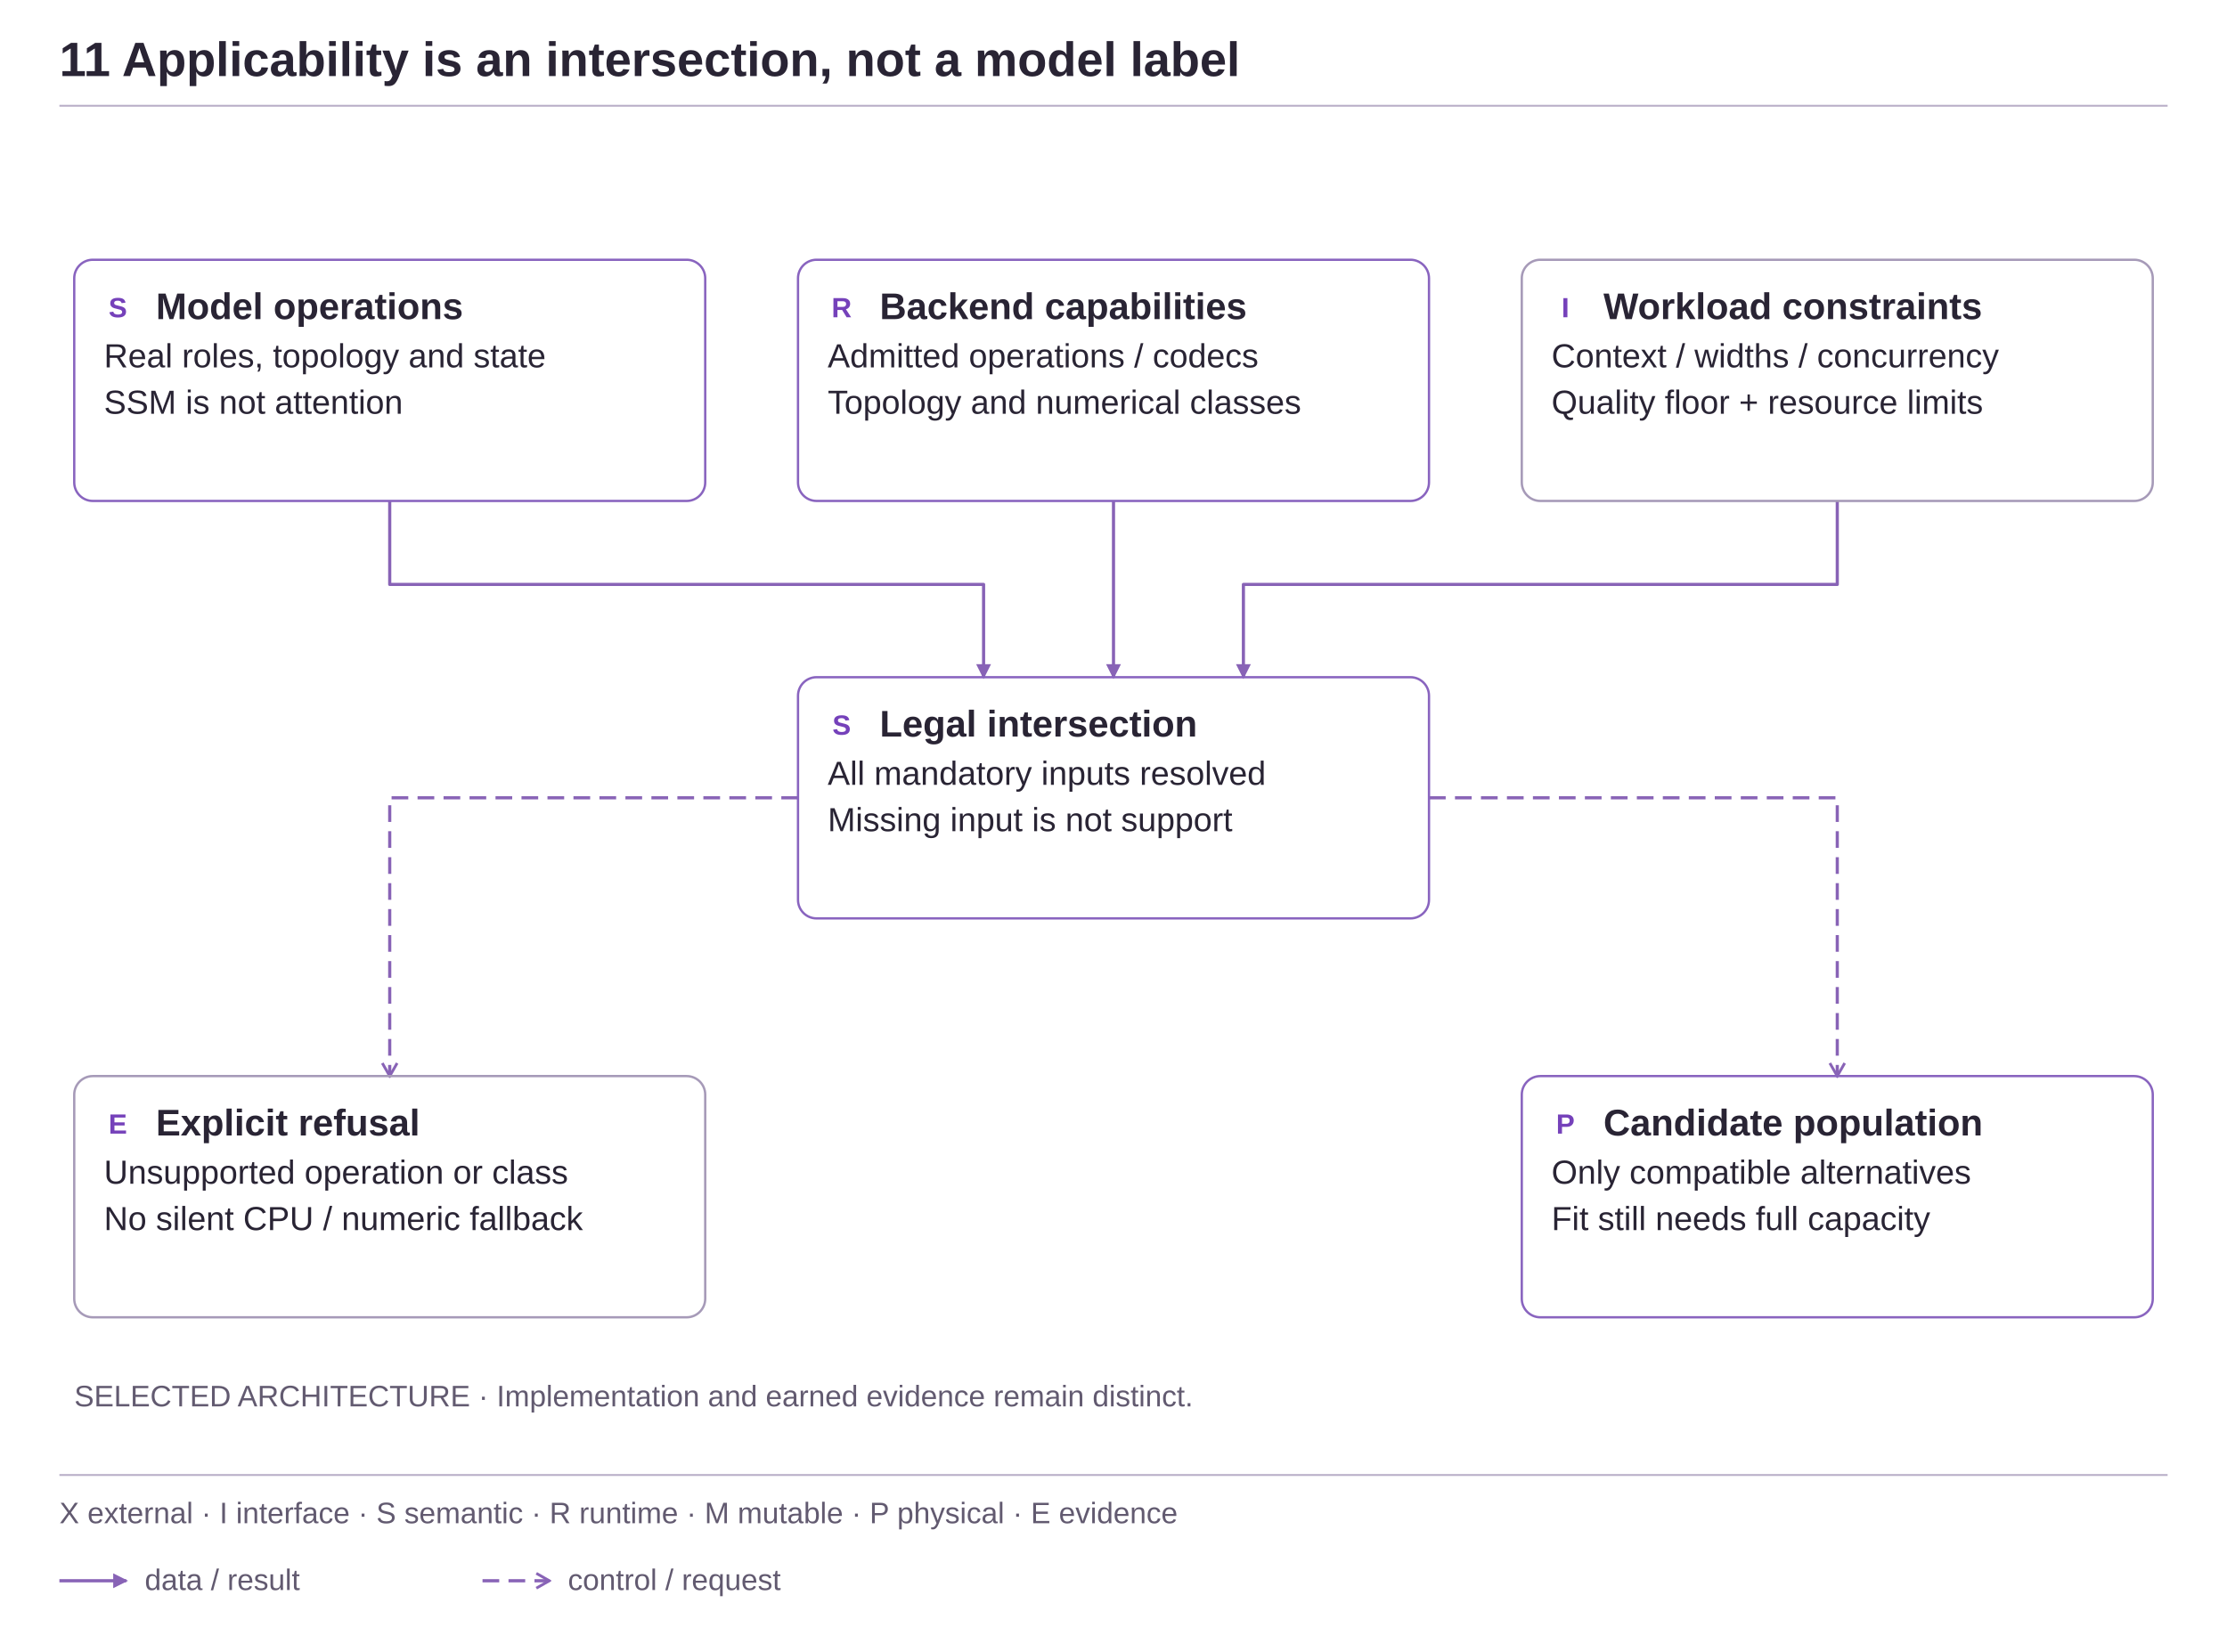
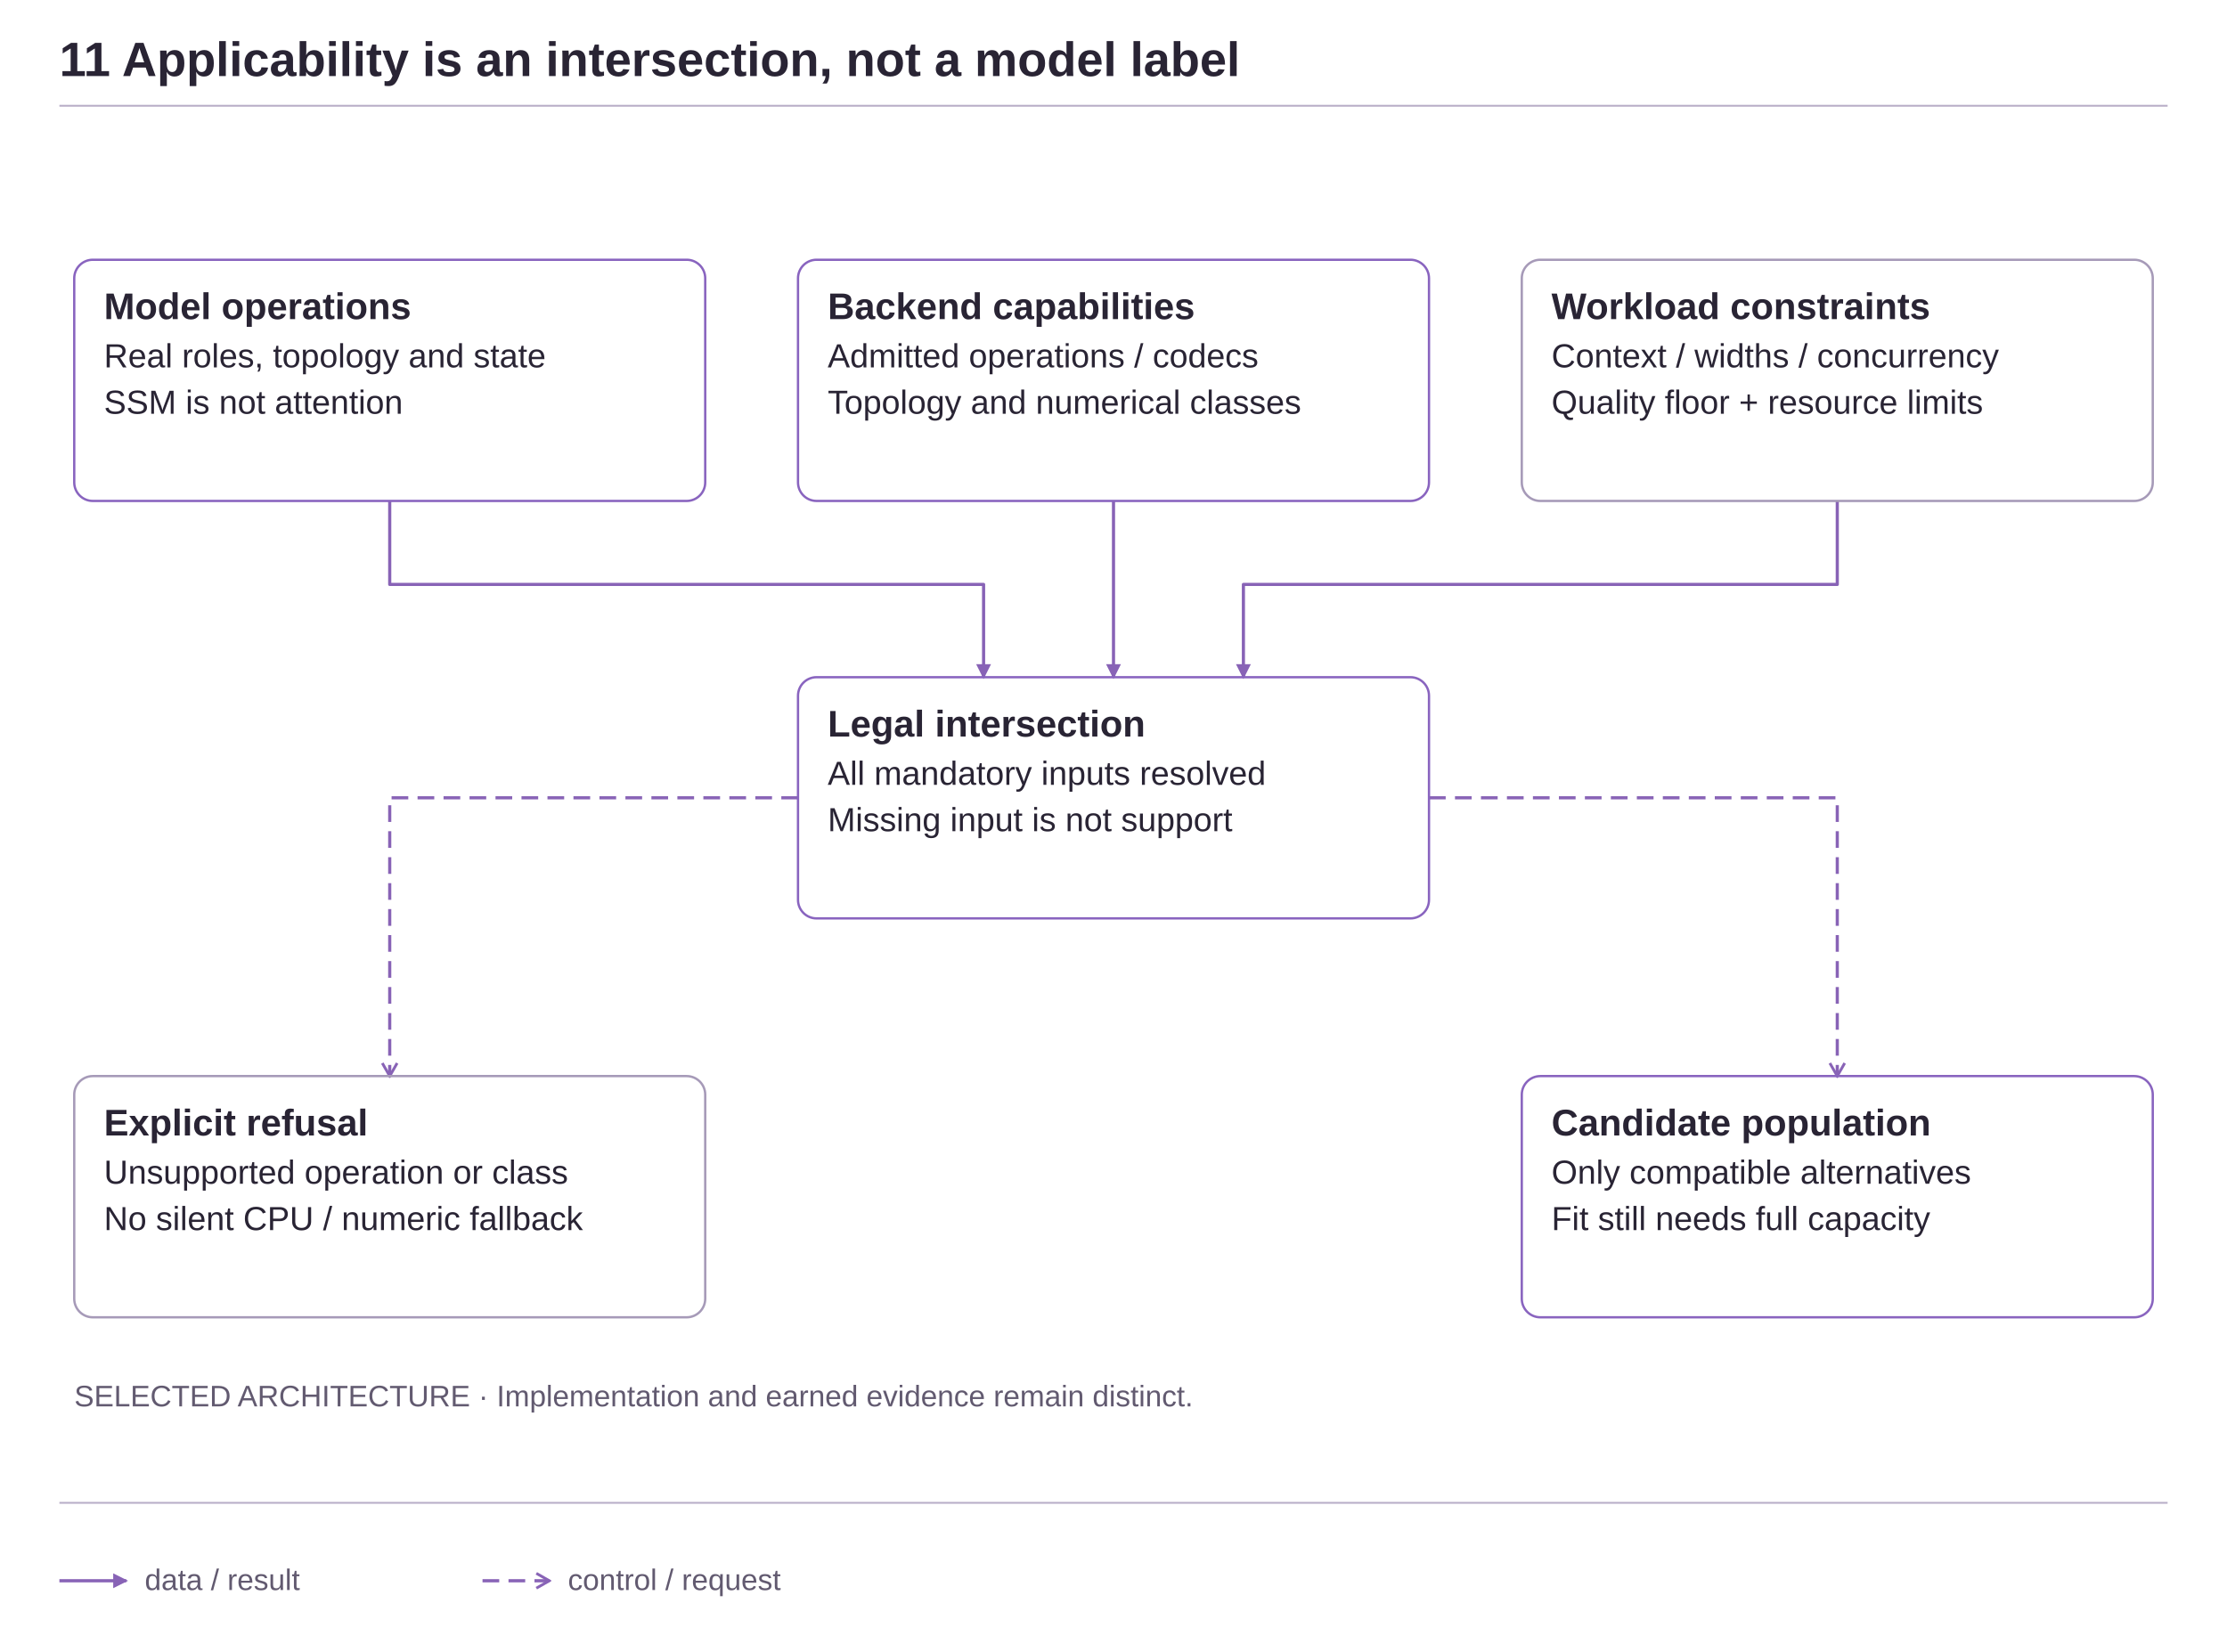
<svg xmlns="http://www.w3.org/2000/svg" width="1200" height="890" viewBox="0 0 1200 890" role="img" aria-labelledby="title desc">
  <defs>
    <style>text{fill:#292434}
.title{font-size:26px;font-weight:700}.panel-title{font-size:19px;font-weight:700}
.node-title{font-size:20px;font-weight:700}.body{font-size:18px}
.note,.legend{font-size:16px;fill:#625a70}.code{font-size:16px}
- .tag{font-size:15px;font-weight:700;text-anchor:middle}
.label{font-size:16px}
.panel{fill:none;stroke:#aaa0b8;stroke-width:1;stroke-dasharray:3 6}
.node{fill:none;stroke:#a69ab8;stroke-width:1.25}
.semantic,.physical,.runtime{stroke:#8964bf}
.external{stroke-dasharray:5 4}
- .tag,.kind,.eyebrow{fill:#7541ba}
.rule{fill:none;stroke:#b9afc8;stroke-width:1}
.edge{fill:none;stroke:#8863b6;stroke-width:1.7;stroke-linejoin:round}
#solid path{fill:#8863b6}#open path{stroke:#8863b6}
- @media(prefers-color-scheme:dark){text{fill:#ede8f5}.note,.legend,.body,.code,.label{fill:#c0b8cd}.panel{stroke:#675a78}.node{stroke:#8f79aa}.tag,.kind,.eyebrow{fill:#ba97f2}.rule{stroke:#675a78}.edge{stroke:#ad8bd5}#solid path{fill:#ad8bd5}#open path{stroke:#ad8bd5}}</style>
+ @media(prefers-color-scheme:dark){text{fill:#ede8f5}.note,.legend,.body,.code,.label{fill:#c0b8cd}.panel{stroke:#675a78}.node{stroke:#8f79aa}.rule{stroke:#675a78}.edge{stroke:#ad8bd5}#solid path{fill:#ad8bd5}#open path{stroke:#ad8bd5}}</style>
    <marker id="solid" markerWidth="8" markerHeight="8" refX="7" refY="4" orient="auto" markerUnits="userSpaceOnUse">
      <path d="M0 0L8 4L0 8Z" fill="#292929" />
    </marker>
    <marker id="open" markerWidth="9" markerHeight="10" refX="8" refY="5" orient="auto" markerUnits="userSpaceOnUse">
      <path d="M1 1L8 5L1 9" fill="none" stroke="#292929" stroke-width="1.5" />
    </marker>
  </defs>
  <text x="32" y="41" class="title" font-family="Liberation Sans, Arial, sans-serif">11  Applicability is an intersection, not a model label</text>
  <path class="rule" d="M32 57H1168" />
  <polyline class="edge" points="210,270 210,315 530,315 530,365" stroke-dasharray="none" marker-end="url(#solid)" />
  <polyline class="edge" points="600,270 600,365" stroke-dasharray="none" marker-end="url(#solid)" />
  <polyline class="edge" points="990,270 990,315 670,315 670,365" stroke-dasharray="none" marker-end="url(#solid)" />
  <polyline class="edge" points="430,430 210,430 210,580" stroke-dasharray="9 5" marker-end="url(#open)" />
  <polyline class="edge" points="770,430 990,430 990,580" stroke-dasharray="9 5" marker-end="url(#open)" />
  <g id="model">
    <rect class="node semantic" x="40" y="140" width="340" height="130" rx="10" />
-     <text x="63.5" y="171" class="tag" font-family="Liberation Sans, Arial, sans-serif">S</text>
-     <text x="84" y="172" class="node-title" font-family="Liberation Sans, Arial, sans-serif">Model operations</text>
+     <text x="56" y="172" class="node-title" font-family="Liberation Sans, Arial, sans-serif">Model operations</text>
    <text x="56" y="198" class="body" font-family="Liberation Sans, Arial, sans-serif">Real roles, topology and state</text>
    <text x="56" y="223" class="body" font-family="Liberation Sans, Arial, sans-serif">SSM is not attention</text>
  </g>
  <g id="hardware">
    <rect class="node runtime" x="430" y="140" width="340" height="130" rx="10" />
-     <text x="453.5" y="171" class="tag" font-family="Liberation Sans, Arial, sans-serif">R</text>
-     <text x="474" y="172" class="node-title" font-family="Liberation Sans, Arial, sans-serif">Backend capabilities</text>
+     <text x="446" y="172" class="node-title" font-family="Liberation Sans, Arial, sans-serif">Backend capabilities</text>
    <text x="446" y="198" class="body" font-family="Liberation Sans, Arial, sans-serif">Admitted operations / codecs</text>
    <text x="446" y="223" class="body" font-family="Liberation Sans, Arial, sans-serif">Topology and numerical classes</text>
  </g>
  <g id="work">
    <rect class="node interface" x="820" y="140" width="340" height="130" rx="10" />
-     <text x="843.5" y="171" class="tag" font-family="Liberation Sans, Arial, sans-serif">I</text>
-     <text x="864" y="172" class="node-title" font-family="Liberation Sans, Arial, sans-serif">Workload constraints</text>
+     <text x="836" y="172" class="node-title" font-family="Liberation Sans, Arial, sans-serif">Workload constraints</text>
    <text x="836" y="198" class="body" font-family="Liberation Sans, Arial, sans-serif">Context / widths / concurrency</text>
    <text x="836" y="223" class="body" font-family="Liberation Sans, Arial, sans-serif">Quality floor + resource limits</text>
  </g>
  <g id="check">
    <rect class="node semantic" x="430" y="365" width="340" height="130" rx="10" />
-     <text x="453.5" y="396" class="tag" font-family="Liberation Sans, Arial, sans-serif">S</text>
-     <text x="474" y="397" class="node-title" font-family="Liberation Sans, Arial, sans-serif">Legal intersection</text>
+     <text x="446" y="397" class="node-title" font-family="Liberation Sans, Arial, sans-serif">Legal intersection</text>
    <text x="446" y="423" class="body" font-family="Liberation Sans, Arial, sans-serif">All mandatory inputs resolved</text>
    <text x="446" y="448" class="body" font-family="Liberation Sans, Arial, sans-serif">Missing input is not support</text>
  </g>
  <g id="refuse">
    <rect class="node evidence" x="40" y="580" width="340" height="130" rx="10" />
-     <text x="63.5" y="611" class="tag" font-family="Liberation Sans, Arial, sans-serif">E</text>
-     <text x="84" y="612" class="node-title" font-family="Liberation Sans, Arial, sans-serif">Explicit refusal</text>
+     <text x="56" y="612" class="node-title" font-family="Liberation Sans, Arial, sans-serif">Explicit refusal</text>
    <text x="56" y="638" class="body" font-family="Liberation Sans, Arial, sans-serif">Unsupported operation or class</text>
    <text x="56" y="663" class="body" font-family="Liberation Sans, Arial, sans-serif">No silent CPU / numeric fallback</text>
  </g>
  <g id="candidate">
    <rect class="node physical" x="820" y="580" width="340" height="130" rx="10" />
-     <text x="843.5" y="611" class="tag" font-family="Liberation Sans, Arial, sans-serif">P</text>
-     <text x="864" y="612" class="node-title" font-family="Liberation Sans, Arial, sans-serif">Candidate population</text>
+     <text x="836" y="612" class="node-title" font-family="Liberation Sans, Arial, sans-serif">Candidate population</text>
    <text x="836" y="638" class="body" font-family="Liberation Sans, Arial, sans-serif">Only compatible alternatives</text>
    <text x="836" y="663" class="body" font-family="Liberation Sans, Arial, sans-serif">Fit still needs full capacity</text>
  </g>
  <text x="40" y="758" class="note" font-family="Liberation Sans, Arial, sans-serif">SELECTED ARCHITECTURE · Implementation and earned evidence remain distinct.</text>
-   <path class="rule" d="M32 795H1168" />
-   <text x="32" y="821" class="legend" font-family="Liberation Sans, Arial, sans-serif">X external · I interface · S semantic · R runtime · M mutable · P physical · E evidence</text>
+   <path class="rule" d="M32 810H1168" />
  <path class="edge" d="M32 852h36" stroke-dasharray="none" marker-end="url(#solid)" />
  <text x="78" y="857" class="legend" font-family="Liberation Sans, Arial, sans-serif">data / result</text>
  <path class="edge" d="M260 852h36" stroke-dasharray="9 5" marker-end="url(#open)" />
  <text x="306" y="857" class="legend" font-family="Liberation Sans, Arial, sans-serif">control / request</text>
</svg>
